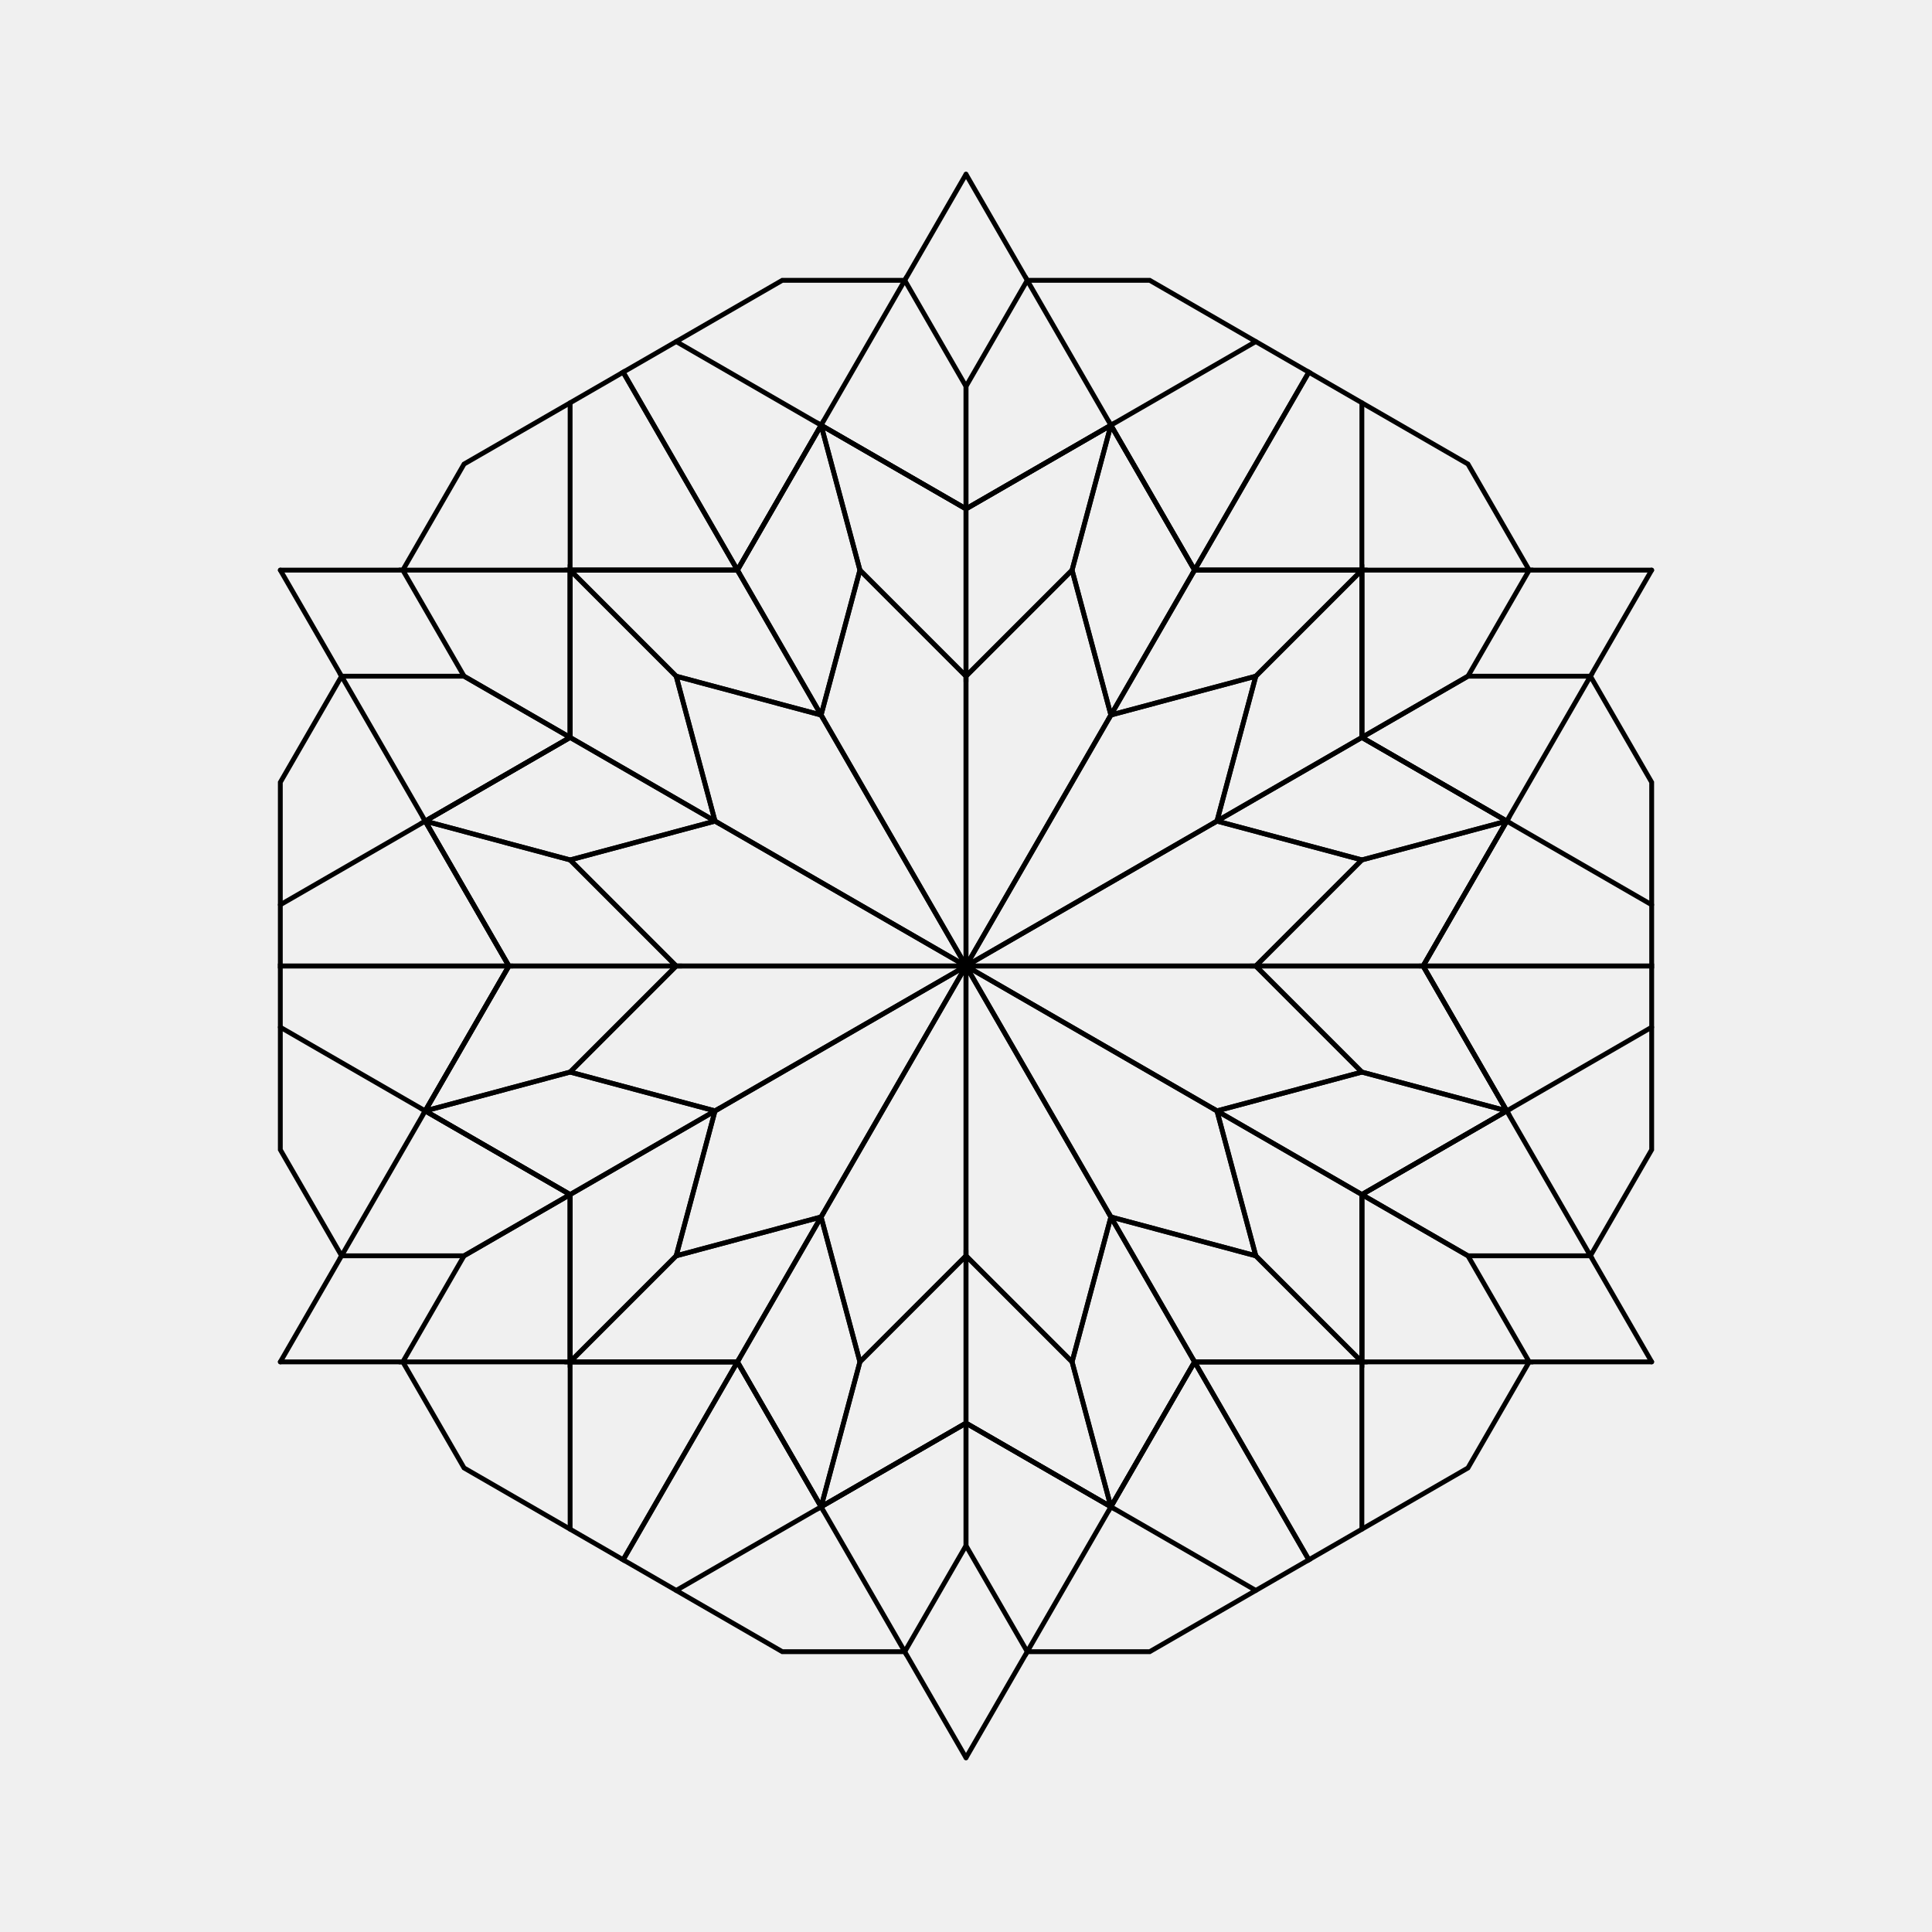
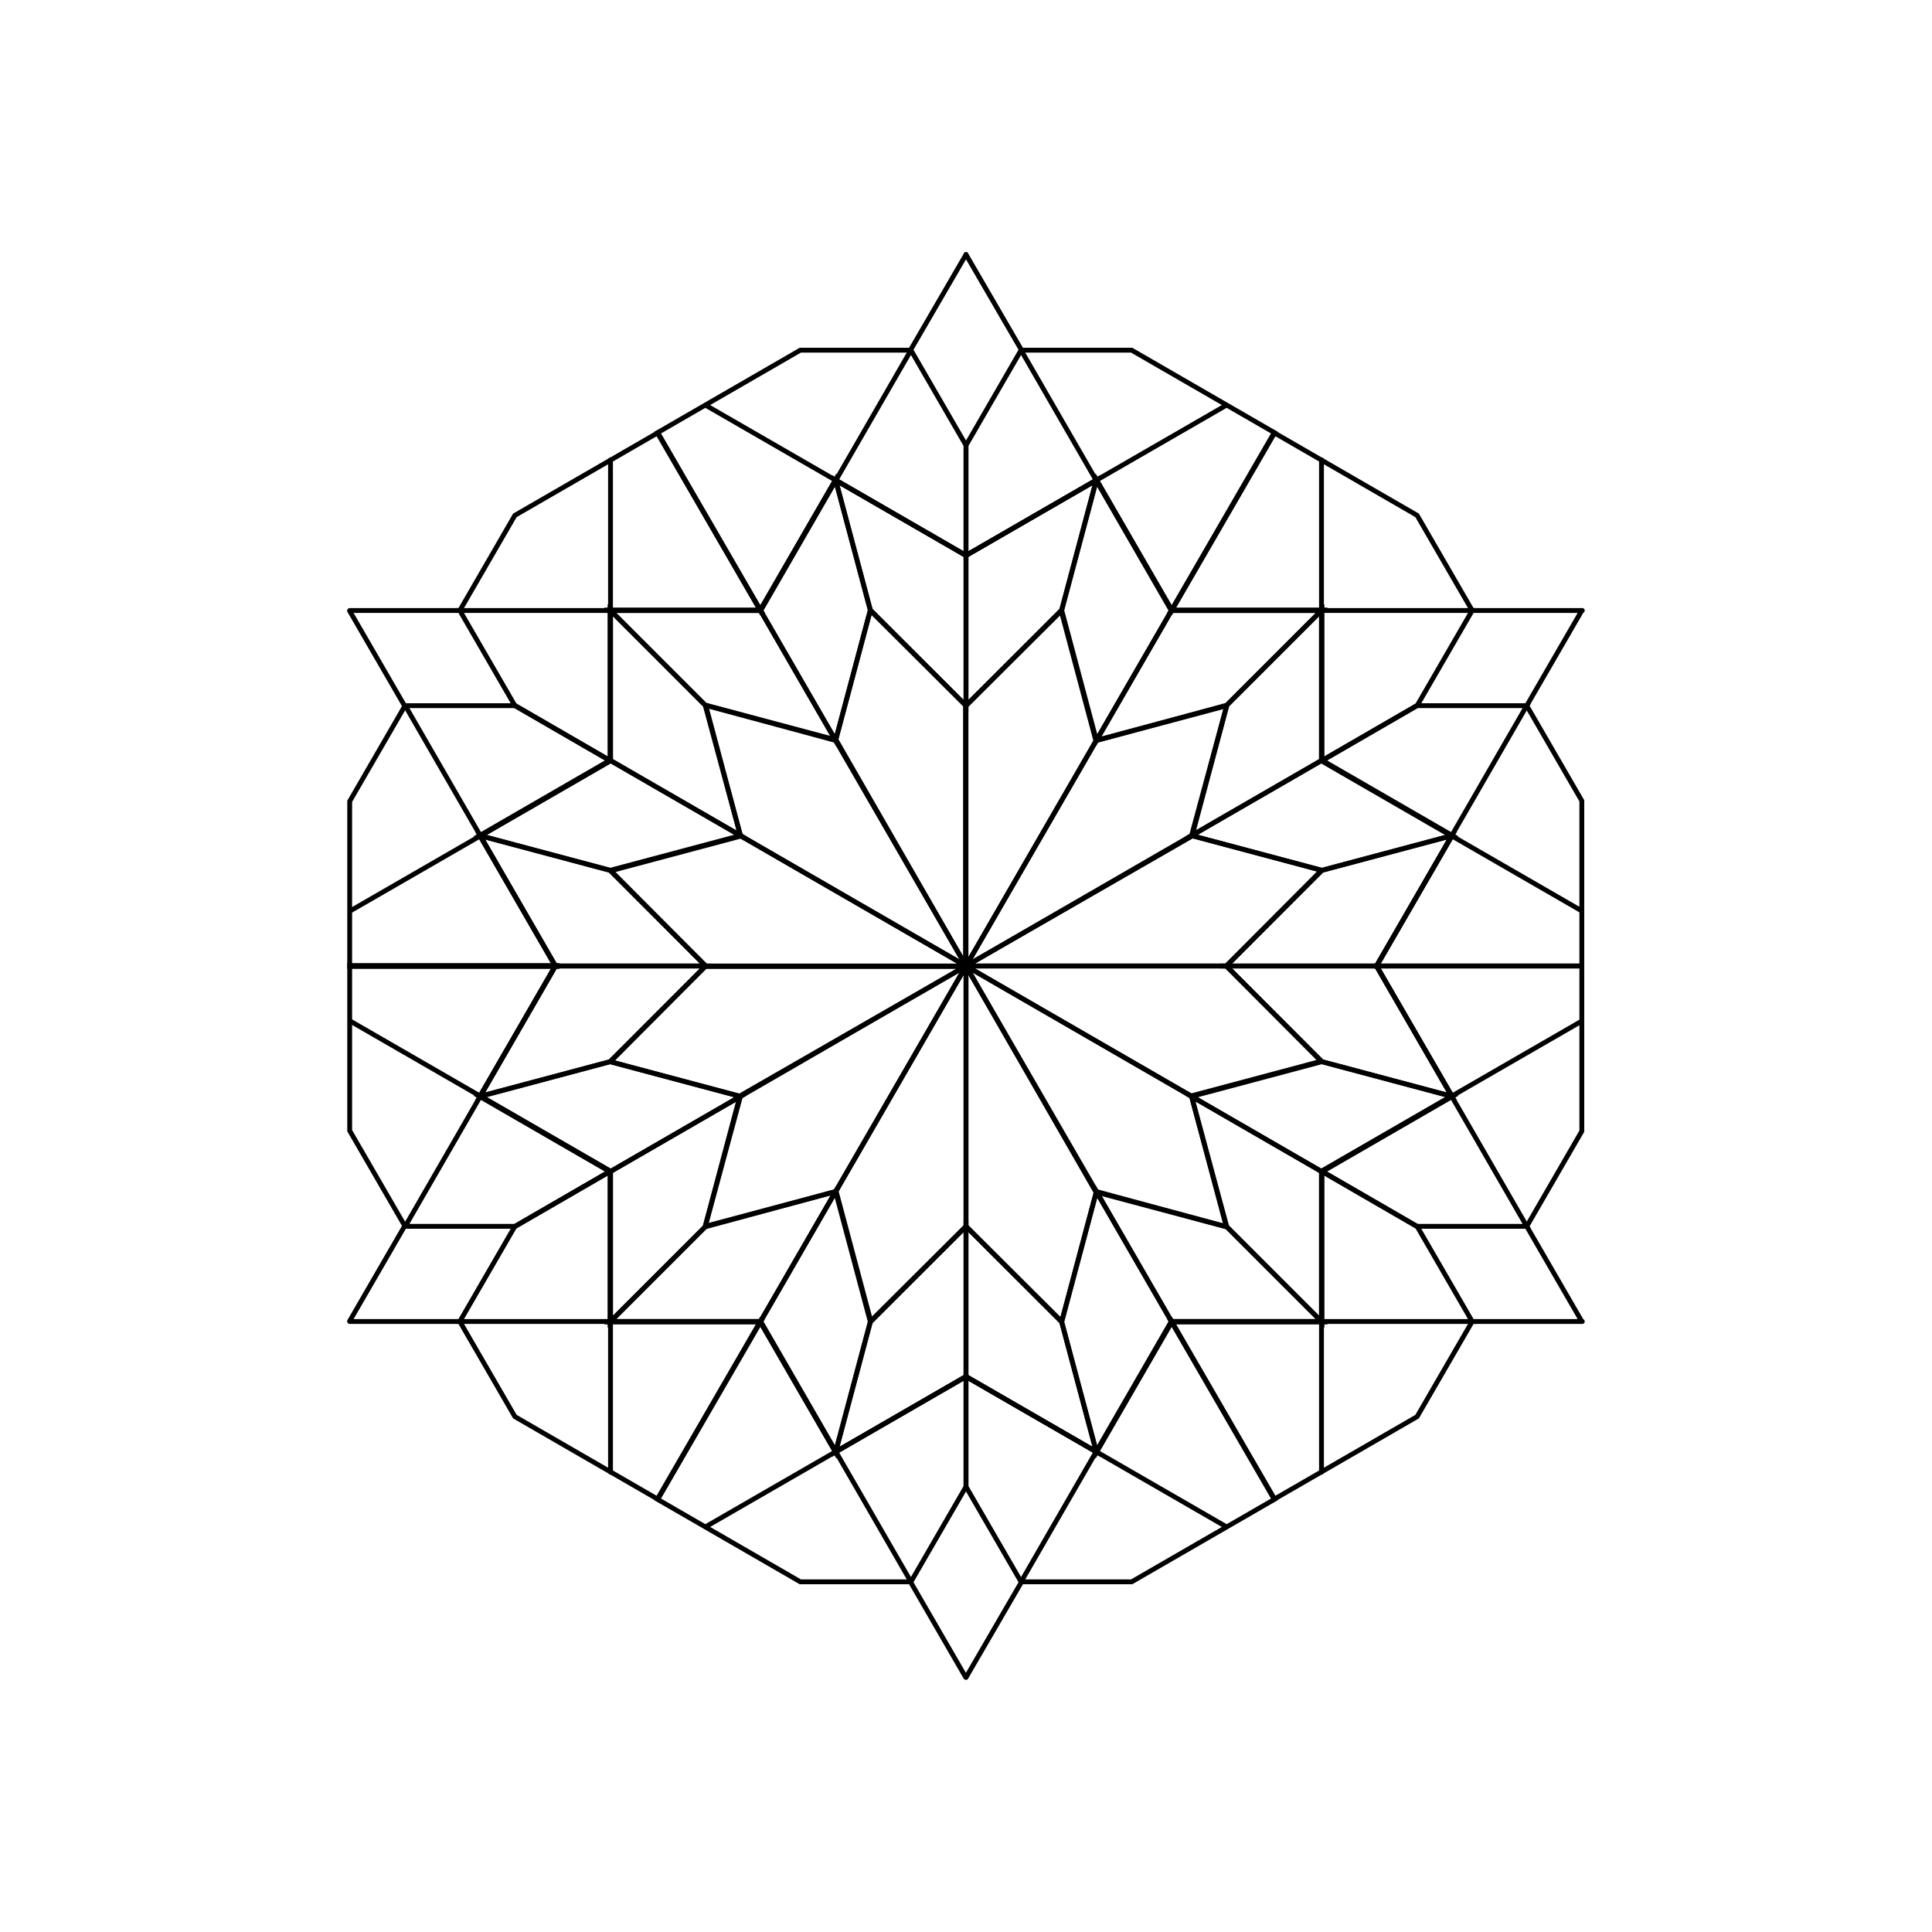
- <svg xmlns="http://www.w3.org/2000/svg" version="1.1" width="400" height="400" viewBox="0 0 400 400">
-   <defs />
-   <g>
+ <svg xmlns="http://www.w3.org/2000/svg" version="1.1" x="0px" y="0px" viewBox="0 0 400 400" style="enable-background:new 0 0 400 400;" xml:space="preserve">
+   <style type="text/css">
+ 	.st0{fill:#FFFFFF;}
+ 	.st1{fill:none;stroke:#000000;stroke-linecap:round;stroke-miterlimit:10;}
+ </style>
+   <g id="Layer_2">
+     <rect class="st0" width="400" height="400" />
+   </g>
+   <g id="Layer_1">
    <g>
      <g>
-         <path fill="none" stroke="#000000" paint-order="fill stroke markers" d=" M 200 200 L 200 140 L 221.962 118.038 L 230 148.038 L 200 200 L 200 200 Z" stroke-linecap="round" stroke-miterlimit="10" stroke-dasharray="" />
-       </g>
-       <g>
-         <path fill="none" stroke="#000000" paint-order="fill stroke markers" d=" M 200 200 L 230 148.038 L 260 140 L 251.962 170 L 200 200 L 200 200 Z" stroke-linecap="round" stroke-miterlimit="10" stroke-dasharray="" />
-       </g>
-       <g>
-         <path fill="none" stroke="#000000" paint-order="fill stroke markers" d=" M 200 200 L 251.962 170 L 281.962 178.038 L 260 200 L 200 200 L 200 200 Z" stroke-linecap="round" stroke-miterlimit="10" stroke-dasharray="" />
-       </g>
-       <g>
-         <path fill="none" stroke="#000000" paint-order="fill stroke markers" d=" M 200 200 L 260 200 L 281.962 221.962 L 251.962 230 L 200 200 L 200 200 Z" stroke-linecap="round" stroke-miterlimit="10" stroke-dasharray="" />
-       </g>
-       <g>
-         <path fill="none" stroke="#000000" paint-order="fill stroke markers" d=" M 200 200 L 251.962 230 L 260 260 L 230 251.962 L 200 200 L 200 200 Z" stroke-linecap="round" stroke-miterlimit="10" stroke-dasharray="" />
-       </g>
-       <g>
-         <path fill="none" stroke="#000000" paint-order="fill stroke markers" d=" M 200 200 L 230 251.962 L 221.962 281.962 L 200 260 L 200 200 L 200 200 Z" stroke-linecap="round" stroke-miterlimit="10" stroke-dasharray="" />
-       </g>
-       <g>
-         <path fill="none" stroke="#000000" paint-order="fill stroke markers" d=" M 200 200 L 200 260 L 178.038 281.962 L 170 251.962 L 200 200 L 200 200 Z" stroke-linecap="round" stroke-miterlimit="10" stroke-dasharray="" />
-       </g>
-       <g>
-         <path fill="none" stroke="#000000" paint-order="fill stroke markers" d=" M 200 200 L 170 251.962 L 140 260 L 148.038 230 L 200 200 L 200 200 Z" stroke-linecap="round" stroke-miterlimit="10" stroke-dasharray="" />
-       </g>
-       <g>
-         <path fill="none" stroke="#000000" paint-order="fill stroke markers" d=" M 200 200 L 148.038 230 L 118.038 221.962 L 140 200 L 200 200 L 200 200 Z" stroke-linecap="round" stroke-miterlimit="10" stroke-dasharray="" />
-       </g>
-       <g>
-         <path fill="none" stroke="#000000" paint-order="fill stroke markers" d=" M 200 200 L 140 200 L 118.038 178.038 L 148.038 170 L 200 200 L 200 200 Z" stroke-linecap="round" stroke-miterlimit="10" stroke-dasharray="" />
-       </g>
-       <g>
-         <path fill="none" stroke="#000000" paint-order="fill stroke markers" d=" M 200 200 L 148.038 170 L 140 140 L 170 148.038 L 200 200 L 200 200 Z" stroke-linecap="round" stroke-miterlimit="10" stroke-dasharray="" />
-       </g>
-       <g>
-         <path fill="none" stroke="#000000" paint-order="fill stroke markers" d=" M 200 200 L 170 148.038 L 178.038 118.038 L 200 140 L 200 200 L 200 200 Z" stroke-linecap="round" stroke-miterlimit="10" stroke-dasharray="" />
-       </g>
-       <g>
-         <path fill="none" stroke="#000000" paint-order="fill stroke markers" d=" M 200 140 L 200 105.359 L 230 88.038 L 221.962 118.038 L 200 140 L 200 140 Z" stroke-linecap="round" stroke-miterlimit="10" stroke-dasharray="" />
-         <path fill="none" stroke="#000000" paint-order="fill stroke markers" d=" M 200 140 L 200 105.359 L 170 88.038 L 178.038 118.038 L 200 140 L 200 140 Z" stroke-linecap="round" stroke-miterlimit="10" stroke-dasharray="" />
-       </g>
-       <g>
-         <path fill="none" stroke="#000000" paint-order="fill stroke markers" d=" M 230 148.038 L 247.321 118.038 L 281.962 118.038 L 260 140 L 230 148.038 L 230 148.038 Z" stroke-linecap="round" stroke-miterlimit="10" stroke-dasharray="" />
-         <path fill="none" stroke="#000000" paint-order="fill stroke markers" d=" M 230 148.038 L 247.321 118.038 L 230 88.038 L 221.962 118.038 L 230 148.038 L 230 148.038 Z" stroke-linecap="round" stroke-miterlimit="10" stroke-dasharray="" />
-       </g>
-       <g>
-         <path fill="none" stroke="#000000" paint-order="fill stroke markers" d=" M 251.962 170 L 281.962 152.679 L 311.962 170 L 281.962 178.038 L 251.962 170 L 251.962 170 Z" stroke-linecap="round" stroke-miterlimit="10" stroke-dasharray="" />
-         <path fill="none" stroke="#000000" paint-order="fill stroke markers" d=" M 251.962 170 L 281.962 152.679 L 281.962 118.038 L 260 140 L 251.962 170 L 251.962 170 Z" stroke-linecap="round" stroke-miterlimit="10" stroke-dasharray="" />
-       </g>
-       <g>
-         <path fill="none" stroke="#000000" paint-order="fill stroke markers" d=" M 260 200 L 294.641 200 L 311.962 230 L 281.962 221.962 L 260 200 L 260 200 Z" stroke-linecap="round" stroke-miterlimit="10" stroke-dasharray="" />
-         <path fill="none" stroke="#000000" paint-order="fill stroke markers" d=" M 260 200 L 294.641 200 L 311.962 170 L 281.962 178.038 L 260 200 L 260 200 Z" stroke-linecap="round" stroke-miterlimit="10" stroke-dasharray="" />
-       </g>
-       <g>
-         <path fill="none" stroke="#000000" paint-order="fill stroke markers" d=" M 251.962 230 L 281.962 247.321 L 281.962 281.962 L 260 260 L 251.962 230 L 251.962 230 Z" stroke-linecap="round" stroke-miterlimit="10" stroke-dasharray="" />
-         <path fill="none" stroke="#000000" paint-order="fill stroke markers" d=" M 251.962 230 L 281.962 247.321 L 311.962 230 L 281.962 221.962 L 251.962 230 L 251.962 230 Z" stroke-linecap="round" stroke-miterlimit="10" stroke-dasharray="" />
-       </g>
-       <g>
-         <path fill="none" stroke="#000000" paint-order="fill stroke markers" d=" M 230 251.962 L 247.321 281.962 L 230 311.962 L 221.962 281.962 L 230 251.962 L 230 251.962 Z" stroke-linecap="round" stroke-miterlimit="10" stroke-dasharray="" />
-         <path fill="none" stroke="#000000" paint-order="fill stroke markers" d=" M 230 251.962 L 247.321 281.962 L 281.962 281.962 L 260 260 L 230 251.962 L 230 251.962 Z" stroke-linecap="round" stroke-miterlimit="10" stroke-dasharray="" />
-       </g>
-       <g>
-         <path fill="none" stroke="#000000" paint-order="fill stroke markers" d=" M 200 260 L 200 294.641 L 170 311.962 L 178.038 281.962 L 200 260 L 200 260 Z" stroke-linecap="round" stroke-miterlimit="10" stroke-dasharray="" />
-         <path fill="none" stroke="#000000" paint-order="fill stroke markers" d=" M 200 260 L 200 294.641 L 230 311.962 L 221.962 281.962 L 200 260 L 200 260 Z" stroke-linecap="round" stroke-miterlimit="10" stroke-dasharray="" />
-       </g>
-       <g>
-         <path fill="none" stroke="#000000" paint-order="fill stroke markers" d=" M 170 251.962 L 152.679 281.962 L 118.038 281.962 L 140 260 L 170 251.962 L 170 251.962 Z" stroke-linecap="round" stroke-miterlimit="10" stroke-dasharray="" />
-         <path fill="none" stroke="#000000" paint-order="fill stroke markers" d=" M 170 251.962 L 152.679 281.962 L 170 311.962 L 178.038 281.962 L 170 251.962 L 170 251.962 Z" stroke-linecap="round" stroke-miterlimit="10" stroke-dasharray="" />
-       </g>
-       <g>
-         <path fill="none" stroke="#000000" paint-order="fill stroke markers" d=" M 148.038 230 L 118.038 247.321 L 88.038 230 L 118.038 221.962 L 148.038 230 L 148.038 230 Z" stroke-linecap="round" stroke-miterlimit="10" stroke-dasharray="" />
-         <path fill="none" stroke="#000000" paint-order="fill stroke markers" d=" M 148.038 230 L 118.038 247.321 L 118.038 281.962 L 140 260 L 148.038 230 L 148.038 230 Z" stroke-linecap="round" stroke-miterlimit="10" stroke-dasharray="" />
-       </g>
-       <g>
-         <path fill="none" stroke="#000000" paint-order="fill stroke markers" d=" M 140 200 L 105.359 200 L 88.038 170 L 118.038 178.038 L 140 200 L 140 200 Z" stroke-linecap="round" stroke-miterlimit="10" stroke-dasharray="" />
-         <path fill="none" stroke="#000000" paint-order="fill stroke markers" d=" M 140 200 L 105.359 200 L 88.038 230 L 118.038 221.962 L 140 200 L 140 200 Z" stroke-linecap="round" stroke-miterlimit="10" stroke-dasharray="" />
-       </g>
-       <g>
-         <path fill="none" stroke="#000000" paint-order="fill stroke markers" d=" M 148.038 170 L 118.038 152.679 L 118.038 118.038 L 140 140 L 148.038 170 L 148.038 170 Z" stroke-linecap="round" stroke-miterlimit="10" stroke-dasharray="" />
-         <path fill="none" stroke="#000000" paint-order="fill stroke markers" d=" M 148.038 170 L 118.038 152.679 L 88.038 170 L 118.038 178.038 L 148.038 170 L 148.038 170 Z" stroke-linecap="round" stroke-miterlimit="10" stroke-dasharray="" />
-       </g>
-       <g>
-         <path fill="none" stroke="#000000" paint-order="fill stroke markers" d=" M 170 148.038 L 152.679 118.038 L 170 88.038 L 178.038 118.038 L 170 148.038 L 170 148.038 Z" stroke-linecap="round" stroke-miterlimit="10" stroke-dasharray="" />
-         <path fill="none" stroke="#000000" paint-order="fill stroke markers" d=" M 170 148.038 L 152.679 118.038 L 118.038 118.038 L 140 140 L 170 148.038 L 170 148.038 Z" stroke-linecap="round" stroke-miterlimit="10" stroke-dasharray="" />
-       </g>
-       <g>
-         <path fill="none" stroke="#000000" paint-order="fill stroke markers" d=" M 200 105.359 L 230 88.038 L 247.321 118.038 L 270.981 77.058 L 238.038 58.038 L 212.679 58.038 L 200 36.077" stroke-linecap="round" stroke-miterlimit="10" stroke-dasharray="" />
-         <path fill="none" stroke="#000000" paint-order="fill stroke markers" d=" M 200 105.359 L 260 70.718" stroke-linecap="round" stroke-miterlimit="10" stroke-dasharray="" />
-         <path fill="none" stroke="#000000" paint-order="fill stroke markers" d=" M 247.321 118.038 L 212.679 58.038 L 200 80 L 200 105.359" stroke-linecap="round" stroke-miterlimit="10" stroke-dasharray="" />
-         <path fill="none" stroke="#000000" paint-order="fill stroke markers" d=" M 200 105.359 L 170 88.038 L 152.679 118.038 L 129.019 77.058 L 161.962 58.038 L 187.321 58.038 L 200 36.077" stroke-linecap="round" stroke-miterlimit="10" stroke-dasharray="" />
-         <path fill="none" stroke="#000000" paint-order="fill stroke markers" d=" M 200 105.359 L 140 70.718" stroke-linecap="round" stroke-miterlimit="10" stroke-dasharray="" />
-         <path fill="none" stroke="#000000" paint-order="fill stroke markers" d=" M 152.679 118.038 L 187.321 58.038 L 200 80 L 200 105.359" stroke-linecap="round" stroke-miterlimit="10" stroke-dasharray="" />
-       </g>
-       <g>
-         <path fill="none" stroke="#000000" paint-order="fill stroke markers" d=" M 281.962 152.679 L 311.962 170 L 294.641 200 L 341.962 200 L 341.962 161.962 L 329.282 140 L 341.962 118.038" stroke-linecap="round" stroke-miterlimit="10" stroke-dasharray="" />
-         <path fill="none" stroke="#000000" paint-order="fill stroke markers" d=" M 281.962 152.679 L 341.962 187.321" stroke-linecap="round" stroke-miterlimit="10" stroke-dasharray="" />
-         <path fill="none" stroke="#000000" paint-order="fill stroke markers" d=" M 294.641 200 L 329.282 140 L 303.923 140 L 281.962 152.679" stroke-linecap="round" stroke-miterlimit="10" stroke-dasharray="" />
-         <path fill="none" stroke="#000000" paint-order="fill stroke markers" d=" M 281.962 152.679 L 281.962 118.038 L 247.321 118.038 L 270.981 77.058 L 303.923 96.077 L 316.603 118.038 L 341.962 118.038" stroke-linecap="round" stroke-miterlimit="10" stroke-dasharray="" />
-         <path fill="none" stroke="#000000" paint-order="fill stroke markers" d=" M 281.962 152.679 L 281.962 83.397" stroke-linecap="round" stroke-miterlimit="10" stroke-dasharray="" />
-         <path fill="none" stroke="#000000" paint-order="fill stroke markers" d=" M 247.321 118.038 L 316.603 118.038 L 303.923 140 L 281.962 152.679" stroke-linecap="round" stroke-miterlimit="10" stroke-dasharray="" />
-       </g>
-       <g>
-         <path fill="none" stroke="#000000" paint-order="fill stroke markers" d=" M 281.962 247.321 L 281.962 281.962 L 247.321 281.962 L 270.981 322.942 L 303.923 303.923 L 316.603 281.962 L 341.962 281.962" stroke-linecap="round" stroke-miterlimit="10" stroke-dasharray="" />
-         <path fill="none" stroke="#000000" paint-order="fill stroke markers" d=" M 281.962 247.321 L 281.962 316.603" stroke-linecap="round" stroke-miterlimit="10" stroke-dasharray="" />
-         <path fill="none" stroke="#000000" paint-order="fill stroke markers" d=" M 247.321 281.962 L 316.603 281.962 L 303.923 260 L 281.962 247.321" stroke-linecap="round" stroke-miterlimit="10" stroke-dasharray="" />
-         <path fill="none" stroke="#000000" paint-order="fill stroke markers" d=" M 281.962 247.321 L 311.962 230 L 294.641 200 L 341.962 200 L 341.962 238.038 L 329.282 260 L 341.962 281.962" stroke-linecap="round" stroke-miterlimit="10" stroke-dasharray="" />
-         <path fill="none" stroke="#000000" paint-order="fill stroke markers" d=" M 281.962 247.321 L 341.962 212.679" stroke-linecap="round" stroke-miterlimit="10" stroke-dasharray="" />
-         <path fill="none" stroke="#000000" paint-order="fill stroke markers" d=" M 294.641 200 L 329.282 260 L 303.923 260 L 281.962 247.321" stroke-linecap="round" stroke-miterlimit="10" stroke-dasharray="" />
-       </g>
-       <g>
-         <path fill="none" stroke="#000000" paint-order="fill stroke markers" d=" M 200 294.641 L 170 311.962 L 152.679 281.962 L 129.019 322.942 L 161.962 341.962 L 187.321 341.962 L 200 363.923" stroke-linecap="round" stroke-miterlimit="10" stroke-dasharray="" />
-         <path fill="none" stroke="#000000" paint-order="fill stroke markers" d=" M 200 294.641 L 140 329.282" stroke-linecap="round" stroke-miterlimit="10" stroke-dasharray="" />
-         <path fill="none" stroke="#000000" paint-order="fill stroke markers" d=" M 152.679 281.962 L 187.321 341.962 L 200 320 L 200 294.641" stroke-linecap="round" stroke-miterlimit="10" stroke-dasharray="" />
-         <path fill="none" stroke="#000000" paint-order="fill stroke markers" d=" M 200 294.641 L 230 311.962 L 247.321 281.962 L 270.981 322.942 L 238.038 341.962 L 212.679 341.962 L 200 363.923" stroke-linecap="round" stroke-miterlimit="10" stroke-dasharray="" />
-         <path fill="none" stroke="#000000" paint-order="fill stroke markers" d=" M 200 294.641 L 260 329.282" stroke-linecap="round" stroke-miterlimit="10" stroke-dasharray="" />
-         <path fill="none" stroke="#000000" paint-order="fill stroke markers" d=" M 247.321 281.962 L 212.679 341.962 L 200 320 L 200 294.641" stroke-linecap="round" stroke-miterlimit="10" stroke-dasharray="" />
-       </g>
-       <g>
-         <path fill="none" stroke="#000000" paint-order="fill stroke markers" d=" M 118.038 247.321 L 88.038 230 L 105.359 200 L 58.038 200 L 58.038 238.038 L 70.718 260 L 58.038 281.962" stroke-linecap="round" stroke-miterlimit="10" stroke-dasharray="" />
-         <path fill="none" stroke="#000000" paint-order="fill stroke markers" d=" M 118.038 247.321 L 58.038 212.679" stroke-linecap="round" stroke-miterlimit="10" stroke-dasharray="" />
-         <path fill="none" stroke="#000000" paint-order="fill stroke markers" d=" M 105.359 200 L 70.718 260 L 96.077 260 L 118.038 247.321" stroke-linecap="round" stroke-miterlimit="10" stroke-dasharray="" />
-         <path fill="none" stroke="#000000" paint-order="fill stroke markers" d=" M 118.038 247.321 L 118.038 281.962 L 152.679 281.962 L 129.019 322.942 L 96.077 303.923 L 83.397 281.962 L 58.038 281.962" stroke-linecap="round" stroke-miterlimit="10" stroke-dasharray="" />
-         <path fill="none" stroke="#000000" paint-order="fill stroke markers" d=" M 118.038 247.321 L 118.038 316.603" stroke-linecap="round" stroke-miterlimit="10" stroke-dasharray="" />
-         <path fill="none" stroke="#000000" paint-order="fill stroke markers" d=" M 152.679 281.962 L 83.397 281.962 L 96.077 260 L 118.038 247.321" stroke-linecap="round" stroke-miterlimit="10" stroke-dasharray="" />
-       </g>
-       <g>
-         <path fill="none" stroke="#000000" paint-order="fill stroke markers" d=" M 118.038 152.679 L 118.038 118.038 L 152.679 118.038 L 129.019 77.058 L 96.077 96.077 L 83.397 118.038 L 58.038 118.038" stroke-linecap="round" stroke-miterlimit="10" stroke-dasharray="" />
-         <path fill="none" stroke="#000000" paint-order="fill stroke markers" d=" M 118.038 152.679 L 118.038 83.397" stroke-linecap="round" stroke-miterlimit="10" stroke-dasharray="" />
-         <path fill="none" stroke="#000000" paint-order="fill stroke markers" d=" M 152.679 118.038 L 83.397 118.038 L 96.077 140 L 118.038 152.679" stroke-linecap="round" stroke-miterlimit="10" stroke-dasharray="" />
-         <path fill="none" stroke="#000000" paint-order="fill stroke markers" d=" M 118.038 152.679 L 88.038 170 L 105.359 200 L 58.038 200 L 58.038 161.962 L 70.718 140 L 58.038 118.038" stroke-linecap="round" stroke-miterlimit="10" stroke-dasharray="" />
-         <path fill="none" stroke="#000000" paint-order="fill stroke markers" d=" M 118.038 152.679 L 58.038 187.321" stroke-linecap="round" stroke-miterlimit="10" stroke-dasharray="" />
-         <path fill="none" stroke="#000000" paint-order="fill stroke markers" d=" M 105.359 200 L 70.718 140 L 96.077 140 L 118.038 152.679" stroke-linecap="round" stroke-miterlimit="10" stroke-dasharray="" />
+         <g>
+           <path class="st1" d="M200,200v-53.9l19.7-19.7l7.2,27L200,200L200,200z" />
+         </g>
+         <g>
+           <path class="st1" d="M200,200l27-46.7l27-7.2l-7.2,27L200,200L200,200z" />
+         </g>
+         <g>
+           <path class="st1" d="M200,200l46.7-27l27,7.2L253.9,200H200L200,200z" />
+         </g>
+         <g>
+           <path class="st1" d="M200,200h53.9l19.7,19.7l-27,7.2L200,200L200,200z" />
+         </g>
+         <g>
+           <path class="st1" d="M200,200l46.7,27l7.2,27l-27-7.2L200,200L200,200z" />
+         </g>
+         <g>
+           <path class="st1" d="M200,200l27,46.7l-7.2,27L200,253.9V200L200,200z" />
+         </g>
+         <g>
+           <path class="st1" d="M200,200v53.9l-19.7,19.7l-7.2-27L200,200L200,200z" />
+         </g>
+         <g>
+           <path class="st1" d="M200,200l-27,46.7l-27,7.2l7.2-27L200,200L200,200z" />
+         </g>
+         <g>
+           <path class="st1" d="M200,200l-46.7,27l-27-7.2l19.7-19.7H200L200,200z" />
+         </g>
+         <g>
+           <path class="st1" d="M200,200h-53.9l-19.7-19.7l27-7.2L200,200L200,200z" />
+         </g>
+         <g>
+           <path class="st1" d="M200,200l-46.7-27l-7.2-27l27,7.2L200,200L200,200z" />
+         </g>
+         <g>
+           <path class="st1" d="M200,200l-27-46.7l7.2-27l19.7,19.7V200L200,200z" />
+         </g>
+         <g>
+           <path class="st1" d="M200,146.1V115l27-15.6l-7.2,27L200,146.1L200,146.1z" />
+           <path class="st1" d="M200,146.1V115l-27-15.6l7.2,27L200,146.1L200,146.1z" />
+         </g>
+         <g>
+           <path class="st1" d="M227,153.3l15.6-27h31.1l-19.7,19.7L227,153.3L227,153.3z" />
+           <path class="st1" d="M227,153.3l15.6-27l-15.6-27l-7.2,27L227,153.3L227,153.3z" />
+         </g>
+         <g>
+           <path class="st1" d="M246.7,173l27-15.6l27,15.6l-27,7.2L246.7,173L246.7,173z" />
+           <path class="st1" d="M246.7,173l27-15.6v-31.1l-19.7,19.7L246.7,173L246.7,173z" />
+         </g>
+         <g>
+           <path class="st1" d="M253.9,200H285l15.6,27l-27-7.2L253.9,200L253.9,200z" />
+           <path class="st1" d="M253.9,200H285l15.6-27l-27,7.2L253.9,200L253.9,200z" />
+         </g>
+         <g>
+           <path class="st1" d="M246.7,227l27,15.6v31.1l-19.7-19.7L246.7,227L246.7,227z" />
+           <path class="st1" d="M246.7,227l27,15.6l27-15.6l-27-7.2L246.7,227L246.7,227z" />
+         </g>
+         <g>
+           <path class="st1" d="M227,246.7l15.6,27l-15.6,27l-7.2-27L227,246.7L227,246.7z" />
+           <path class="st1" d="M227,246.7l15.6,27h31.1l-19.7-19.7L227,246.7L227,246.7z" />
+         </g>
+         <g>
+           <path class="st1" d="M200,253.9V285l-27,15.6l7.2-27L200,253.9L200,253.9z" />
+           <path class="st1" d="M200,253.9V285l27,15.6l-7.2-27L200,253.9L200,253.9z" />
+         </g>
+         <g>
+           <path class="st1" d="M173,246.7l-15.6,27h-31.1l19.7-19.7L173,246.7L173,246.7z" />
+           <path class="st1" d="M173,246.7l-15.6,27l15.6,27l7.2-27L173,246.7L173,246.7z" />
+         </g>
+         <g>
+           <path class="st1" d="M153.3,227l-27,15.6l-27-15.6l27-7.2L153.3,227L153.3,227z" />
+           <path class="st1" d="M153.3,227l-27,15.6v31.1l19.7-19.7L153.3,227L153.3,227z" />
+         </g>
+         <g>
+           <path class="st1" d="M146.1,200H115l-15.6-27l27,7.2L146.1,200L146.1,200z" />
+           <path class="st1" d="M146.1,200H115l-15.6,27l27-7.2L146.1,200L146.1,200z" />
+         </g>
+         <g>
+           <path class="st1" d="M153.3,173l-27-15.6v-31.1l19.7,19.7L153.3,173L153.3,173z" />
+           <path class="st1" d="M153.3,173l-27-15.6l-27,15.6l27,7.2L153.3,173L153.3,173z" />
+         </g>
+         <g>
+           <path class="st1" d="M173,153.3l-15.6-27l15.6-27l7.2,27L173,153.3L173,153.3z" />
+           <path class="st1" d="M173,153.3l-15.6-27h-31.1l19.7,19.7L173,153.3L173,153.3z" />
+         </g>
+         <g>
+           <path class="st1" d="M200,115l27-15.6l15.6,27l21.3-36.8l-29.6-17.1h-22.8L200,52.7" />
+           <path class="st1" d="M200,115l53.9-31.1" />
+           <path class="st1" d="M242.5,126.4l-31.1-53.9L200,92.2V115" />
+           <path class="st1" d="M200,115l-27-15.6l-15.6,27l-21.3-36.8l29.6-17.1h22.8L200,52.7" />
+           <path class="st1" d="M200,115l-53.9-31.1" />
+           <path class="st1" d="M157.5,126.4l31.1-53.9L200,92.2V115" />
+         </g>
+         <g>
+           <path class="st1" d="M273.6,157.5l27,15.6L285,200h42.5v-34.2l-11.4-19.7l11.4-19.7" />
+           <path class="st1" d="M273.6,157.5l53.9,31.1" />
+           <path class="st1" d="M285,200l31.1-53.9h-22.8l-19.7,11.4" />
+           <path class="st1" d="M273.6,157.5v-31.1h-31.1l21.3-36.8l29.6,17.1l11.4,19.7h22.8" />
+           <path class="st1" d="M273.6,157.5V95.2" />
+           <path class="st1" d="M242.5,126.4h62.3l-11.4,19.7l-19.7,11.4" />
+         </g>
+         <g>
+           <path class="st1" d="M273.6,242.5v31.1h-31.1l21.3,36.8l29.6-17.1l11.4-19.7h22.8" />
+           <path class="st1" d="M273.6,242.5v62.3" />
+           <path class="st1" d="M242.5,273.6h62.3l-11.4-19.7l-19.7-11.4" />
+           <path class="st1" d="M273.6,242.5l27-15.6L285,200h42.5v34.2l-11.4,19.7l11.4,19.7" />
+           <path class="st1" d="M273.6,242.5l53.9-31.1" />
+           <path class="st1" d="M285,200l31.1,53.9h-22.8l-19.7-11.4" />
+         </g>
+         <g>
+           <path class="st1" d="M200,285l-27,15.6l-15.6-27l-21.3,36.8l29.6,17.1h22.8l11.4,19.7" />
+           <path class="st1" d="M200,285l-53.9,31.1" />
+           <path class="st1" d="M157.5,273.6l31.1,53.9l11.4-19.7V285" />
+           <path class="st1" d="M200,285l27,15.6l15.6-27l21.3,36.8l-29.6,17.1h-22.8L200,347.3" />
+           <path class="st1" d="M200,285l53.9,31.1" />
+           <path class="st1" d="M242.5,273.6l-31.1,53.9L200,307.8V285" />
+         </g>
+         <g>
+           <path class="st1" d="M126.4,242.5l-27-15.6l15.6-27H72.4v34.2l11.4,19.7l-11.4,19.7" />
+           <path class="st1" d="M126.4,242.5l-53.9-31.1" />
+           <path class="st1" d="M115,200l-31.1,53.9h22.8l19.7-11.4" />
+           <path class="st1" d="M126.4,242.5v31.1h31.1l-21.3,36.8l-29.6-17.1l-11.4-19.7H72.4" />
+           <path class="st1" d="M126.4,242.5v62.3" />
+           <path class="st1" d="M157.5,273.6H95.2l11.4-19.7l19.7-11.4" />
+         </g>
+         <g>
+           <path class="st1" d="M126.4,157.5v-31.1h31.1l-21.3-36.8l-29.6,17.1l-11.4,19.7H72.4" />
+           <path class="st1" d="M126.4,157.5V95.2" />
+           <path class="st1" d="M157.5,126.4H95.2l11.4,19.7l19.7,11.4" />
+           <path class="st1" d="M126.4,157.5l-27,15.6l15.6,27H72.4v-34.2l11.4-19.7l-11.4-19.7" />
+           <path class="st1" d="M126.4,157.5l-53.9,31.1" />
+           <path class="st1" d="M115,200l-31.1-53.9h22.8l19.7,11.4" />
+         </g>
      </g>
    </g>
  </g>
</svg>
